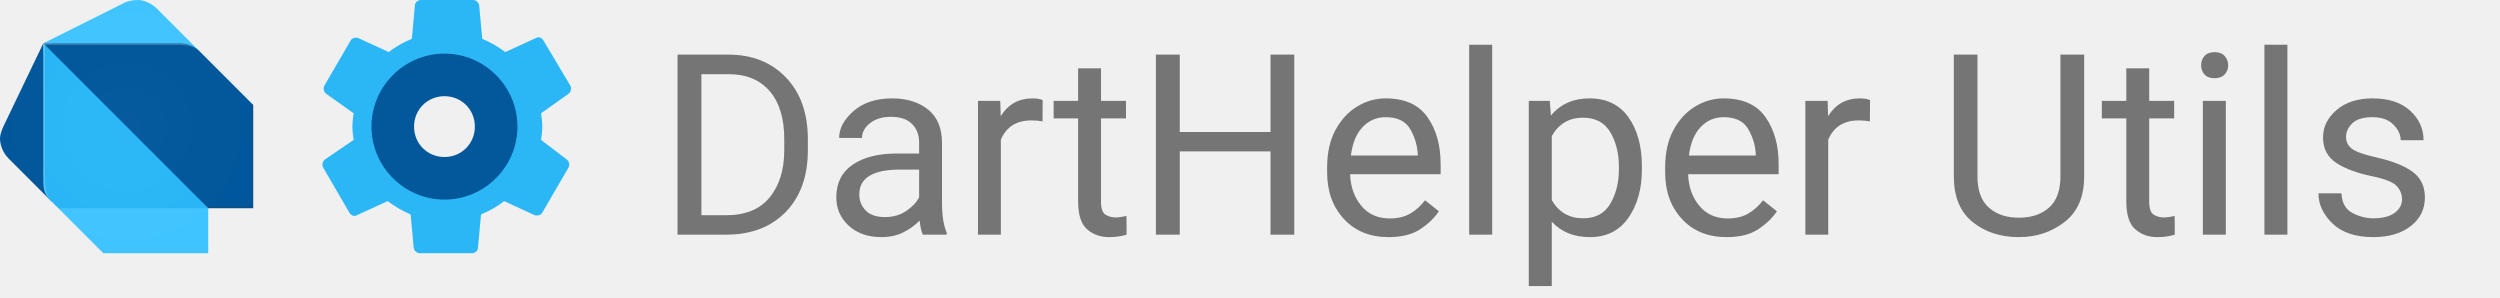
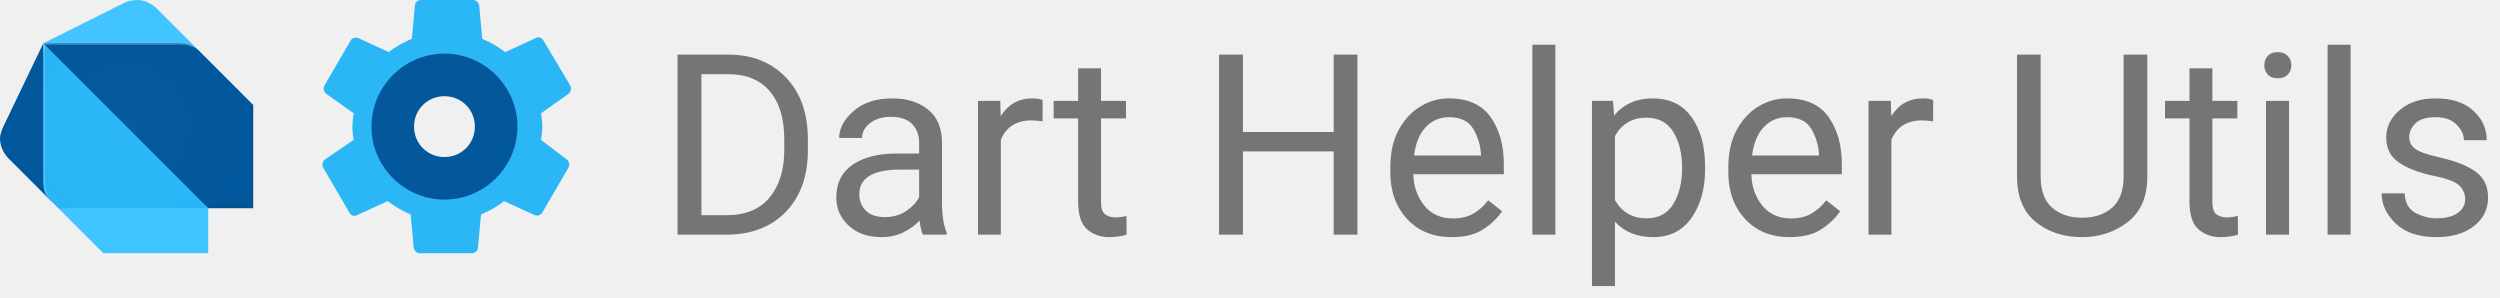
<svg xmlns="http://www.w3.org/2000/svg" width="1481px" height="176px" viewBox="0 0 1481 176" version="1.1">
  <defs>
    <radialGradient cx="49.996%" cy="49.997%" fx="49.996%" fy="49.997%" r="50.004%" gradientTransform="translate(0.499963,0.499974),scale(0.999853,1),translate(-0.499963,-0.499974)" id="radialGradient-1">
      <stop stop-color="#FFFFFF" stop-opacity="0.1" offset="0%" />
      <stop stop-color="#FFFFFF" stop-opacity="0" offset="100%" />
    </radialGradient>
  </defs>
  <g id="Page-1" stroke="none" stroke-width="1" fill="none" fill-rule="evenodd">
    <g id="logo" transform="translate(0, -0)" fill-rule="nonzero">
      <g id="Group" transform="translate(389, 0)" fill="#757575" font-family="Roboto-Regular, Roboto" font-size="150" font-weight="normal">
        <g id="Flutter-Helper-Utils">
          <text id="Dart-Helper-Utils">
-             <tspan x="0" y="139">Dart</tspan>
-             <tspan x="283.374" y="139"> Helper Utils</tspan>
+             <tspan x="0" y="139">Dart Helper Utils</tspan>
          </text>
        </g>
      </g>
      <g id="icons8-settings-480" transform="translate(191, 0)">
        <path d="M129.529,82.895 C129.888,80.383 130.248,77.871 130.248,75 C130.248,72.129 129.888,69.617 129.529,67.105 L145.7,55.622 C147.138,54.545 147.856,52.392 146.778,50.598 L130.966,24.043 C129.888,22.249 128.092,21.531 126.295,22.608 L108.327,30.861 C104.014,27.632 99.702,25.12 94.671,22.967 L92.874,3.23 C92.515,1.435 91.078,0 89.281,0 L58.376,0 C56.579,0 54.782,1.435 54.782,3.23 L52.986,22.967 C47.954,25.12 43.283,27.632 39.33,30.861 L21.362,22.608 C19.565,21.89 17.409,22.608 16.69,24.043 L1.238,50.598 C0.16,52.392 0.878,54.545 2.316,55.622 L18.487,67.105 C18.128,69.617 17.768,72.129 17.768,75 C17.768,77.871 18.128,80.383 18.487,82.895 L1.597,94.378 C0.16,95.455 -0.559,97.608 0.519,99.402 L15.972,125.957 C17.05,127.751 18.846,128.469 20.643,127.392 L38.611,119.139 C42.923,122.368 47.236,124.88 52.267,127.033 L54.064,146.77 C54.423,148.565 55.86,150 57.657,150 L88.562,150 C90.359,150 92.156,148.565 92.156,146.77 L93.952,127.033 C98.983,124.88 103.655,122.368 107.608,119.139 L125.576,127.392 C127.373,128.11 129.529,127.392 130.248,125.957 L145.7,99.402 C146.778,97.608 146.06,95.455 144.622,94.378 L129.529,82.895 Z M73.469,110.885 C53.704,110.885 37.533,94.737 37.533,75 C37.533,55.263 53.704,39.115 73.469,39.115 C93.234,39.115 109.405,55.263 109.405,75 C109.405,94.737 93.234,110.885 73.469,110.885 Z" id="Shape" fill="#2BB7F6" />
        <path d="M72.297,31.757 C48.514,31.757 29.054,51.216 29.054,75 C29.054,98.784 48.514,118.243 72.297,118.243 C96.081,118.243 115.541,98.784 115.541,75 C115.541,51.216 96.081,31.757 72.297,31.757 Z M72.297,93.018 C62.207,93.018 54.279,85.09 54.279,75 C54.279,64.91 62.207,56.982 72.297,56.982 C82.387,56.982 90.315,64.91 90.315,75 C90.315,85.09 82.387,93.018 72.297,93.018 Z" id="Shape" fill="#02589B" />
      </g>
      <g id="Group">
        <path d="M30.591,119.398 L4.937,93.744 C1.895,90.615 7.10542736e-15,86.207 7.10542736e-15,81.898 C7.10542736e-15,79.904 1.124,76.785 1.973,74.989 L25.654,25.654 L30.591,119.398 Z" id="Path" fill="#01579B" />
        <path d="M118.418,30.591 L92.764,4.937 C90.527,2.689 85.854,-3.91497981e-15 81.909,-3.91497981e-15 C78.515,-3.91497981e-15 75.187,0.683 73.027,1.973 L25.665,25.654 L118.418,30.591 Z" id="Path" fill="#40C4FF" />
        <polygon id="Path" fill="#40C4FF" points="61.181 149.989 123.354 149.989 123.354 123.343 76.973 108.544 34.547 123.343" />
        <path d="M25.665,105.591 C25.665,113.503 26.657,115.453 30.602,119.409 L34.547,123.354 L123.354,123.354 L79.937,74.019 L25.665,25.665 L25.665,105.591 Z" id="Path" fill="#29B6F6" />
        <path d="M104.599,25.654 L25.654,25.654 L123.343,123.343 L149.989,123.343 L149.989,62.162 L118.418,30.591 C113.988,26.139 110.043,25.654 104.599,25.654 Z" id="Path" fill="#01579B" />
        <path d="M31.582,120.39 C27.637,116.423 26.646,112.522 26.646,105.591 L26.646,26.646 L25.654,25.654 L25.654,105.58 C25.665,112.522 25.665,114.439 31.582,120.39 L34.547,123.354 L34.547,123.354 L31.582,120.39 Z" id="Path" fill="#FFFFFF" opacity="0.2" />
        <polygon id="Path" fill="#263238" opacity="0.2" points="149.008 61.181 149.008 122.363 122.363 122.363 123.354 123.343 150 123.343 150 62.173" />
        <path d="M118.418,30.591 C113.525,25.698 109.514,25.654 103.618,25.654 L25.665,25.654 L26.657,26.646 L103.629,26.646 C106.56,26.646 113.999,26.15 118.418,30.591 L118.418,30.591 Z" id="Path" fill="#FFFFFF" opacity="0.2" />
        <path d="M149.008,61.181 L118.418,30.591 L92.764,4.937 C90.527,2.689 85.854,-3.91497981e-15 81.909,-3.91497981e-15 C78.515,-3.91497981e-15 75.187,0.683 73.027,1.973 L25.665,25.654 L1.984,74.989 C1.135,76.785 0.011,79.904 0.011,81.898 C0.011,86.207 1.906,90.615 4.948,93.744 L28.596,117.216 C29.158,117.911 29.819,118.616 30.613,119.398 L31.604,120.39 L34.569,123.354 L60.223,149.008 L61.214,150 L122.396,150 L123.387,150 L123.387,123.354 L150.033,123.354 L150.033,123.288 L150.033,62.173 L149.008,61.181 Z" id="Path" fill="url(#radialGradient-1)" opacity="0.2" />
      </g>
    </g>
  </g>
</svg>
